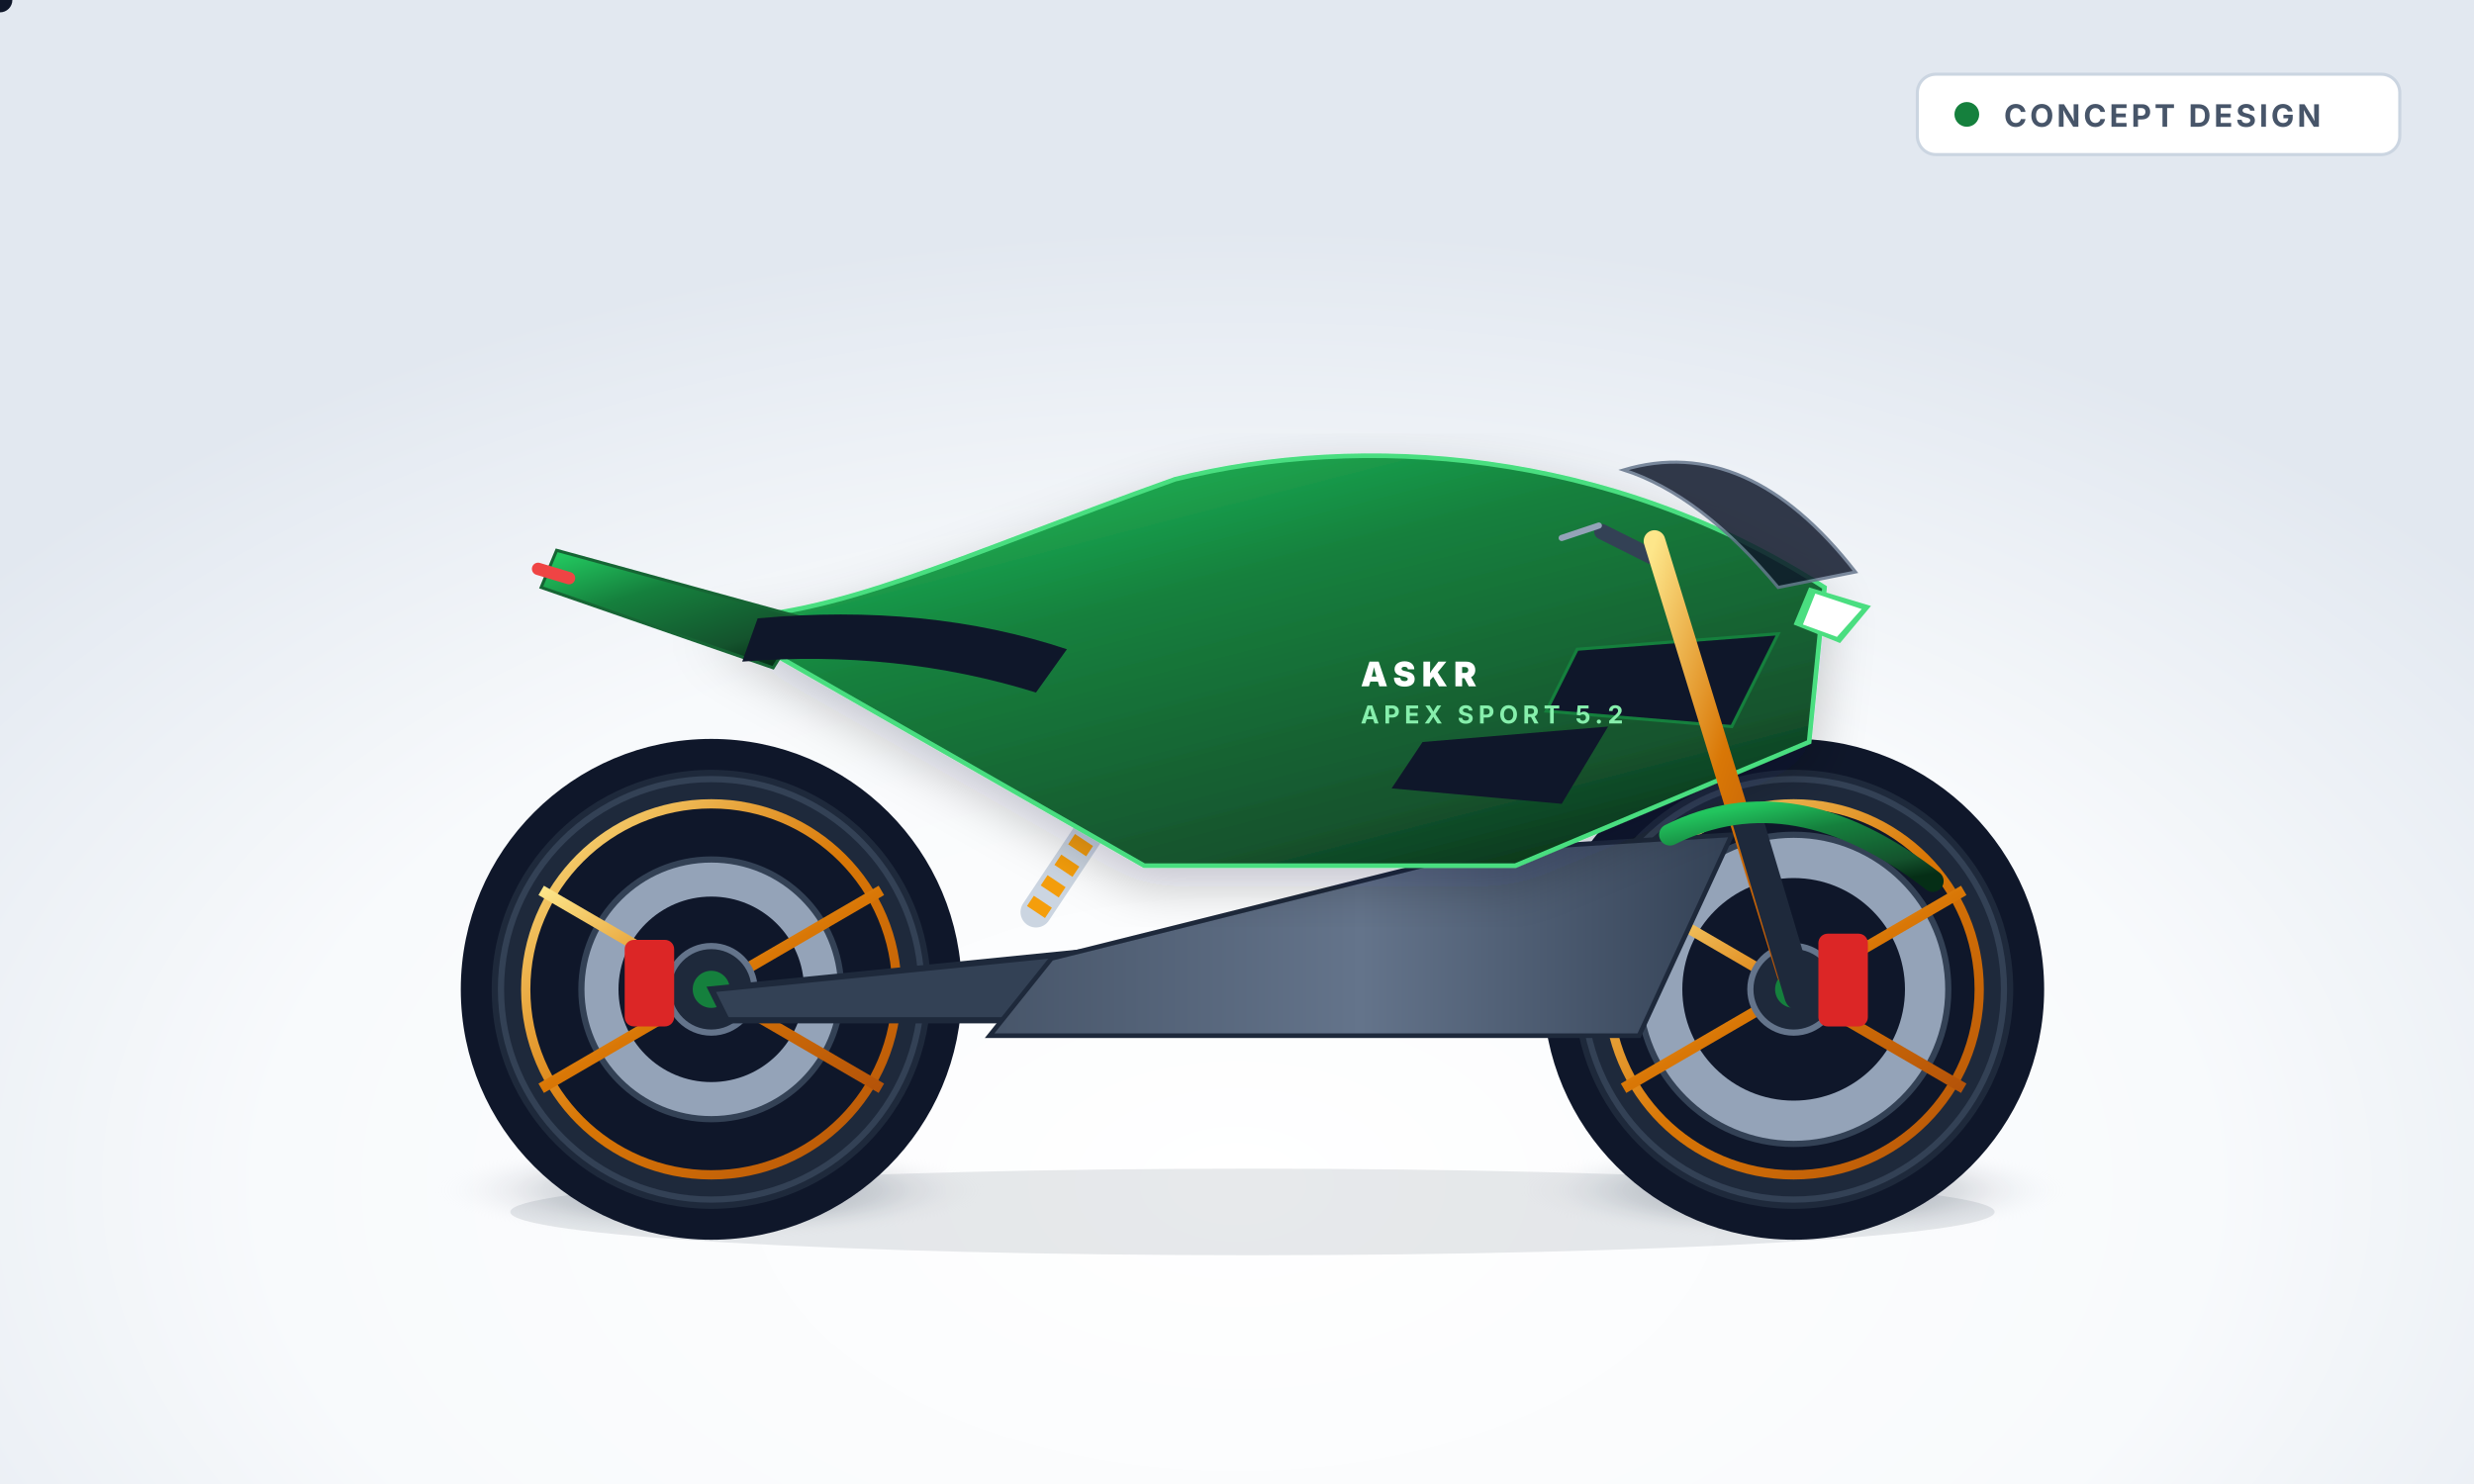
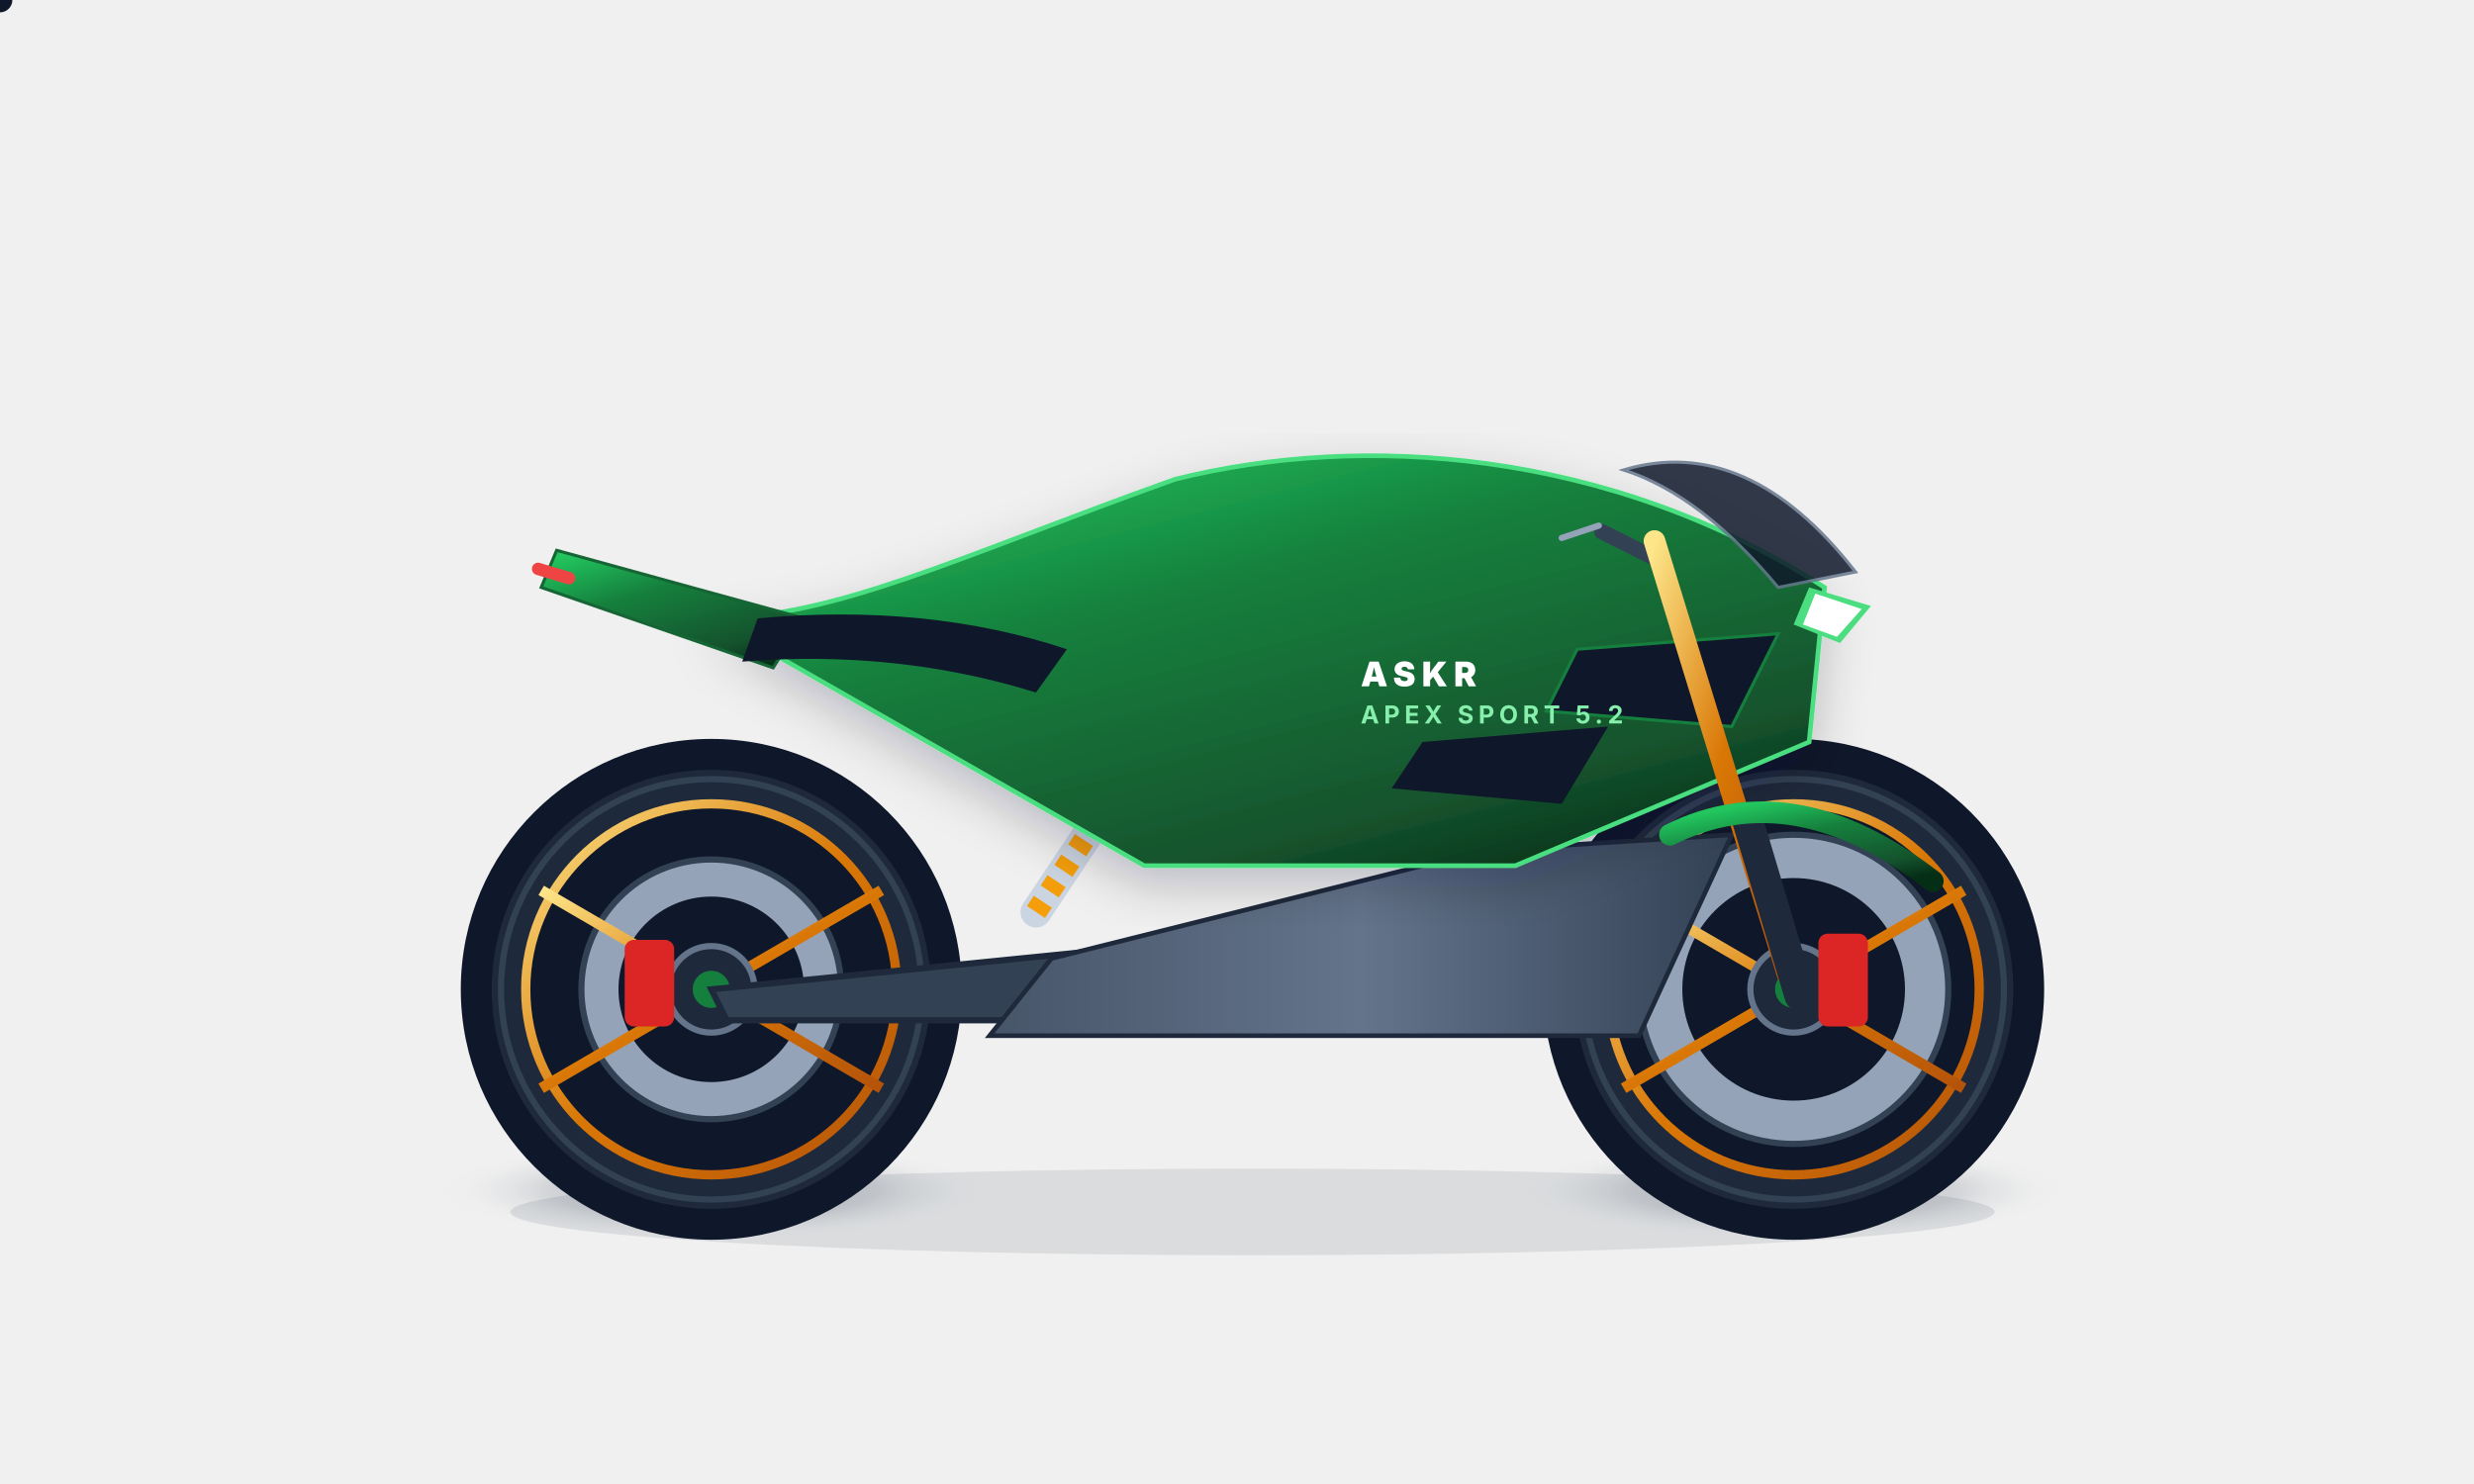
<svg xmlns="http://www.w3.org/2000/svg" viewBox="0 0 800 480" width="100%" height="100%">
  <defs>
    <radialGradient id="studioFloorSport" cx="50%" cy="80%" r="65%">
      <stop offset="0%" stop-color="#FFFFFF" />
      <stop offset="60%" stop-color="#F8FAFC" />
      <stop offset="100%" stop-color="#E2E8F0" />
    </radialGradient>
    <radialGradient id="tireShadowSport" cx="50%" cy="50%" r="50%">
      <stop offset="0%" stop-color="#0F172A" stop-opacity="0.35" />
      <stop offset="60%" stop-color="#334155" stop-opacity="0.15" />
      <stop offset="100%" stop-color="#F8FAFC" stop-opacity="0" />
    </radialGradient>
    <linearGradient id="racingGreen" x1="15%" y1="0%" x2="85%" y2="100%">
      <stop offset="0%" stop-color="#22C55E" />
      <stop offset="35%" stop-color="#15803D" />
      <stop offset="80%" stop-color="#14532D" />
      <stop offset="100%" stop-color="#052E16" />
    </linearGradient>
    <linearGradient id="titaniumGray" x1="0%" y1="0%" x2="100%" y2="0%">
      <stop offset="0%" stop-color="#475569" />
      <stop offset="50%" stop-color="#64748B" />
      <stop offset="100%" stop-color="#334155" />
    </linearGradient>
    <linearGradient id="goldRim" x1="0%" y1="0%" x2="100%" y2="100%">
      <stop offset="0%" stop-color="#FDE68A" />
      <stop offset="50%" stop-color="#D97706" />
      <stop offset="100%" stop-color="#B45309" />
    </linearGradient>
    <filter id="sportShadow" x="-10%" y="-10%" width="125%" height="125%">
      <feDropShadow dx="0" dy="6" stdDeviation="8" flood-color="#0F172A" flood-opacity="0.22" />
    </filter>
  </defs>
-   <rect width="800" height="480" fill="url(#studioFloorSport)" />
-   <g transform="translate(620, 24)">
-     <rect width="156" height="26" rx="6" fill="#FFFFFF" stroke="#CBD5E1" stroke-width="1" />
-     <circle cx="16" cy="13" r="4" fill="#15803D" />
-     <text x="28" y="17" fill="#475569" font-size="10" font-weight="700" letter-spacing="1" font-family="Inter, sans-serif">CONCEPT DESIGN</text>
-   </g>
  <ellipse cx="230" cy="385" rx="90" ry="16" fill="url(#tireShadowSport)" />
  <ellipse cx="580" cy="385" rx="90" ry="16" fill="url(#tireShadowSport)" />
  <ellipse cx="405" cy="392" rx="240" ry="14" fill="#334155" opacity="0.12" />
  <g id="rear-wheel">
    <circle cx="230" cy="320" r="76" fill="#1E293B" stroke="#0F172A" stroke-width="10" />
    <circle cx="230" cy="320" r="68" fill="none" stroke="#334155" stroke-width="2" />
    <circle cx="230" cy="320" r="60" fill="#0F172A" stroke="url(#goldRim)" stroke-width="3" />
    <circle cx="230" cy="320" r="42" fill="#94A3B8" stroke="#334155" stroke-width="2" />
    <circle cx="230" cy="320" r="30" fill="#0F172A" />
    <line x1="230" y1="262" x2="230" y2="378" stroke="url(#goldRim)" stroke-width="3.5" />
    <line x1="175" y1="288" x2="285" y2="352" stroke="url(#goldRim)" stroke-width="3.5" />
    <line x1="175" y1="352" x2="285" y2="288" stroke="url(#goldRim)" stroke-width="3.5" />
    <circle cx="230" cy="320" r="14" fill="#1E293B" stroke="#64748B" stroke-width="2" />
    <circle cx="230" cy="320" r="6" fill="#15803D" />
    <rect x="202" y="304" width="16" height="28" rx="3" fill="#DC2626" />
  </g>
  <g id="front-wheel">
    <circle cx="580" cy="320" r="76" fill="#1E293B" stroke="#0F172A" stroke-width="10" />
    <circle cx="580" cy="320" r="68" fill="none" stroke="#334155" stroke-width="2" />
    <circle cx="580" cy="320" r="60" fill="#0F172A" stroke="url(#goldRim)" stroke-width="3" />
    <circle cx="580" cy="320" r="50" fill="#94A3B8" stroke="#334155" stroke-width="2" />
    <circle cx="580" cy="320" r="36" fill="#0F172A" />
    <line x1="580" y1="262" x2="580" y2="378" stroke="url(#goldRim)" stroke-width="3.5" />
    <line x1="525" y1="288" x2="635" y2="352" stroke="url(#goldRim)" stroke-width="3.5" />
    <line x1="525" y1="352" x2="635" y2="288" stroke="url(#goldRim)" stroke-width="3.5" />
    <circle cx="580" cy="320" r="14" fill="#1E293B" stroke="#64748B" stroke-width="2" />
    <circle cx="580" cy="320" r="6" fill="#15803D" />
    <rect x="588" y="302" width="16" height="30" rx="3" fill="#DC2626" />
  </g>
  <path d="M 230 320 L 380 305 L 375 330 L 235 330 Z" fill="#334155" stroke="#1E293B" stroke-width="2" />
  <line x1="335" y1="295" x2="365" y2="250" stroke="#CBD5E1" stroke-width="10" stroke-linecap="round" />
  <line x1="335" y1="295" x2="365" y2="250" stroke="#F59E0B" stroke-width="7" stroke-dasharray="4,4" />
  <path d="M 320 335 L 530 335 L 560 270 L 480 275 L 340 310 Z" fill="url(#titaniumGray)" stroke="#1E293B" stroke-width="1.5" />
  <path d="M 230 200 C 270 200, 310 180, 380 155 C 440 140, 520 145, 590 190 L 585 240 L 490 280 L 370 280 L 300 240 Z" fill="url(#racingGreen)" filter="url(#sportShadow)" stroke="#4ADE80" stroke-width="1.5" />
  <polygon points="510,210 575,205 560,235 500,230" fill="#0F172A" stroke="#15803D" stroke-width="1" />
  <polygon points="460,240 520,235 505,260 450,255" fill="#0F172A" />
  <text x="440" y="222" fill="#FFFFFF" font-size="11" font-weight="900" letter-spacing="2" font-family="Inter, sans-serif">ASKR</text>
  <text x="440" y="234" fill="#86EFAC" font-size="8" font-weight="700" letter-spacing="1.5" font-family="Inter, sans-serif">APEX SPORT 5.2</text>
  <path d="M 525 152 Q 565 140 600 185 L 575 190 Q 550 160 525 152 Z" fill="#0F172A" opacity="0.85" stroke="#64748B" stroke-width="1" />
  <line x1="518" y1="172" x2="538" y2="182" stroke="#334155" stroke-width="5" stroke-linecap="round" />
  <circle x="516" y="171" r="4" fill="#0F172A" />
  <path d="M 517 170 L 505 174" stroke="#94A3B8" stroke-width="2" stroke-linecap="round" />
  <polygon points="585,190 605,196 595,208 580,202" fill="#4ADE80" />
  <polygon points="587,192 602,197 594,206 583,202" fill="#FFFFFF" />
  <path d="M 180 178 L 260 200 L 250 216 L 175 190 Z" fill="url(#racingGreen)" stroke="#166534" stroke-width="1" />
  <line x1="174" y1="184" x2="184" y2="187" stroke="#EF4444" stroke-width="4" stroke-linecap="round" />
  <path d="M 245 200 Q 300 195 345 210 L 335 224 Q 290 210 240 214 Z" fill="#0F172A" />
  <line x1="535" y1="175" x2="578" y2="315" stroke="url(#goldRim)" stroke-width="7" stroke-linecap="round" />
  <line x1="565" y1="265" x2="582" y2="322" stroke="#1E293B" stroke-width="10" stroke-linecap="round" />
  <path d="M 540 270 Q 580 250 625 285" fill="none" stroke="url(#racingGreen)" stroke-width="7" stroke-linecap="round" />
</svg>
